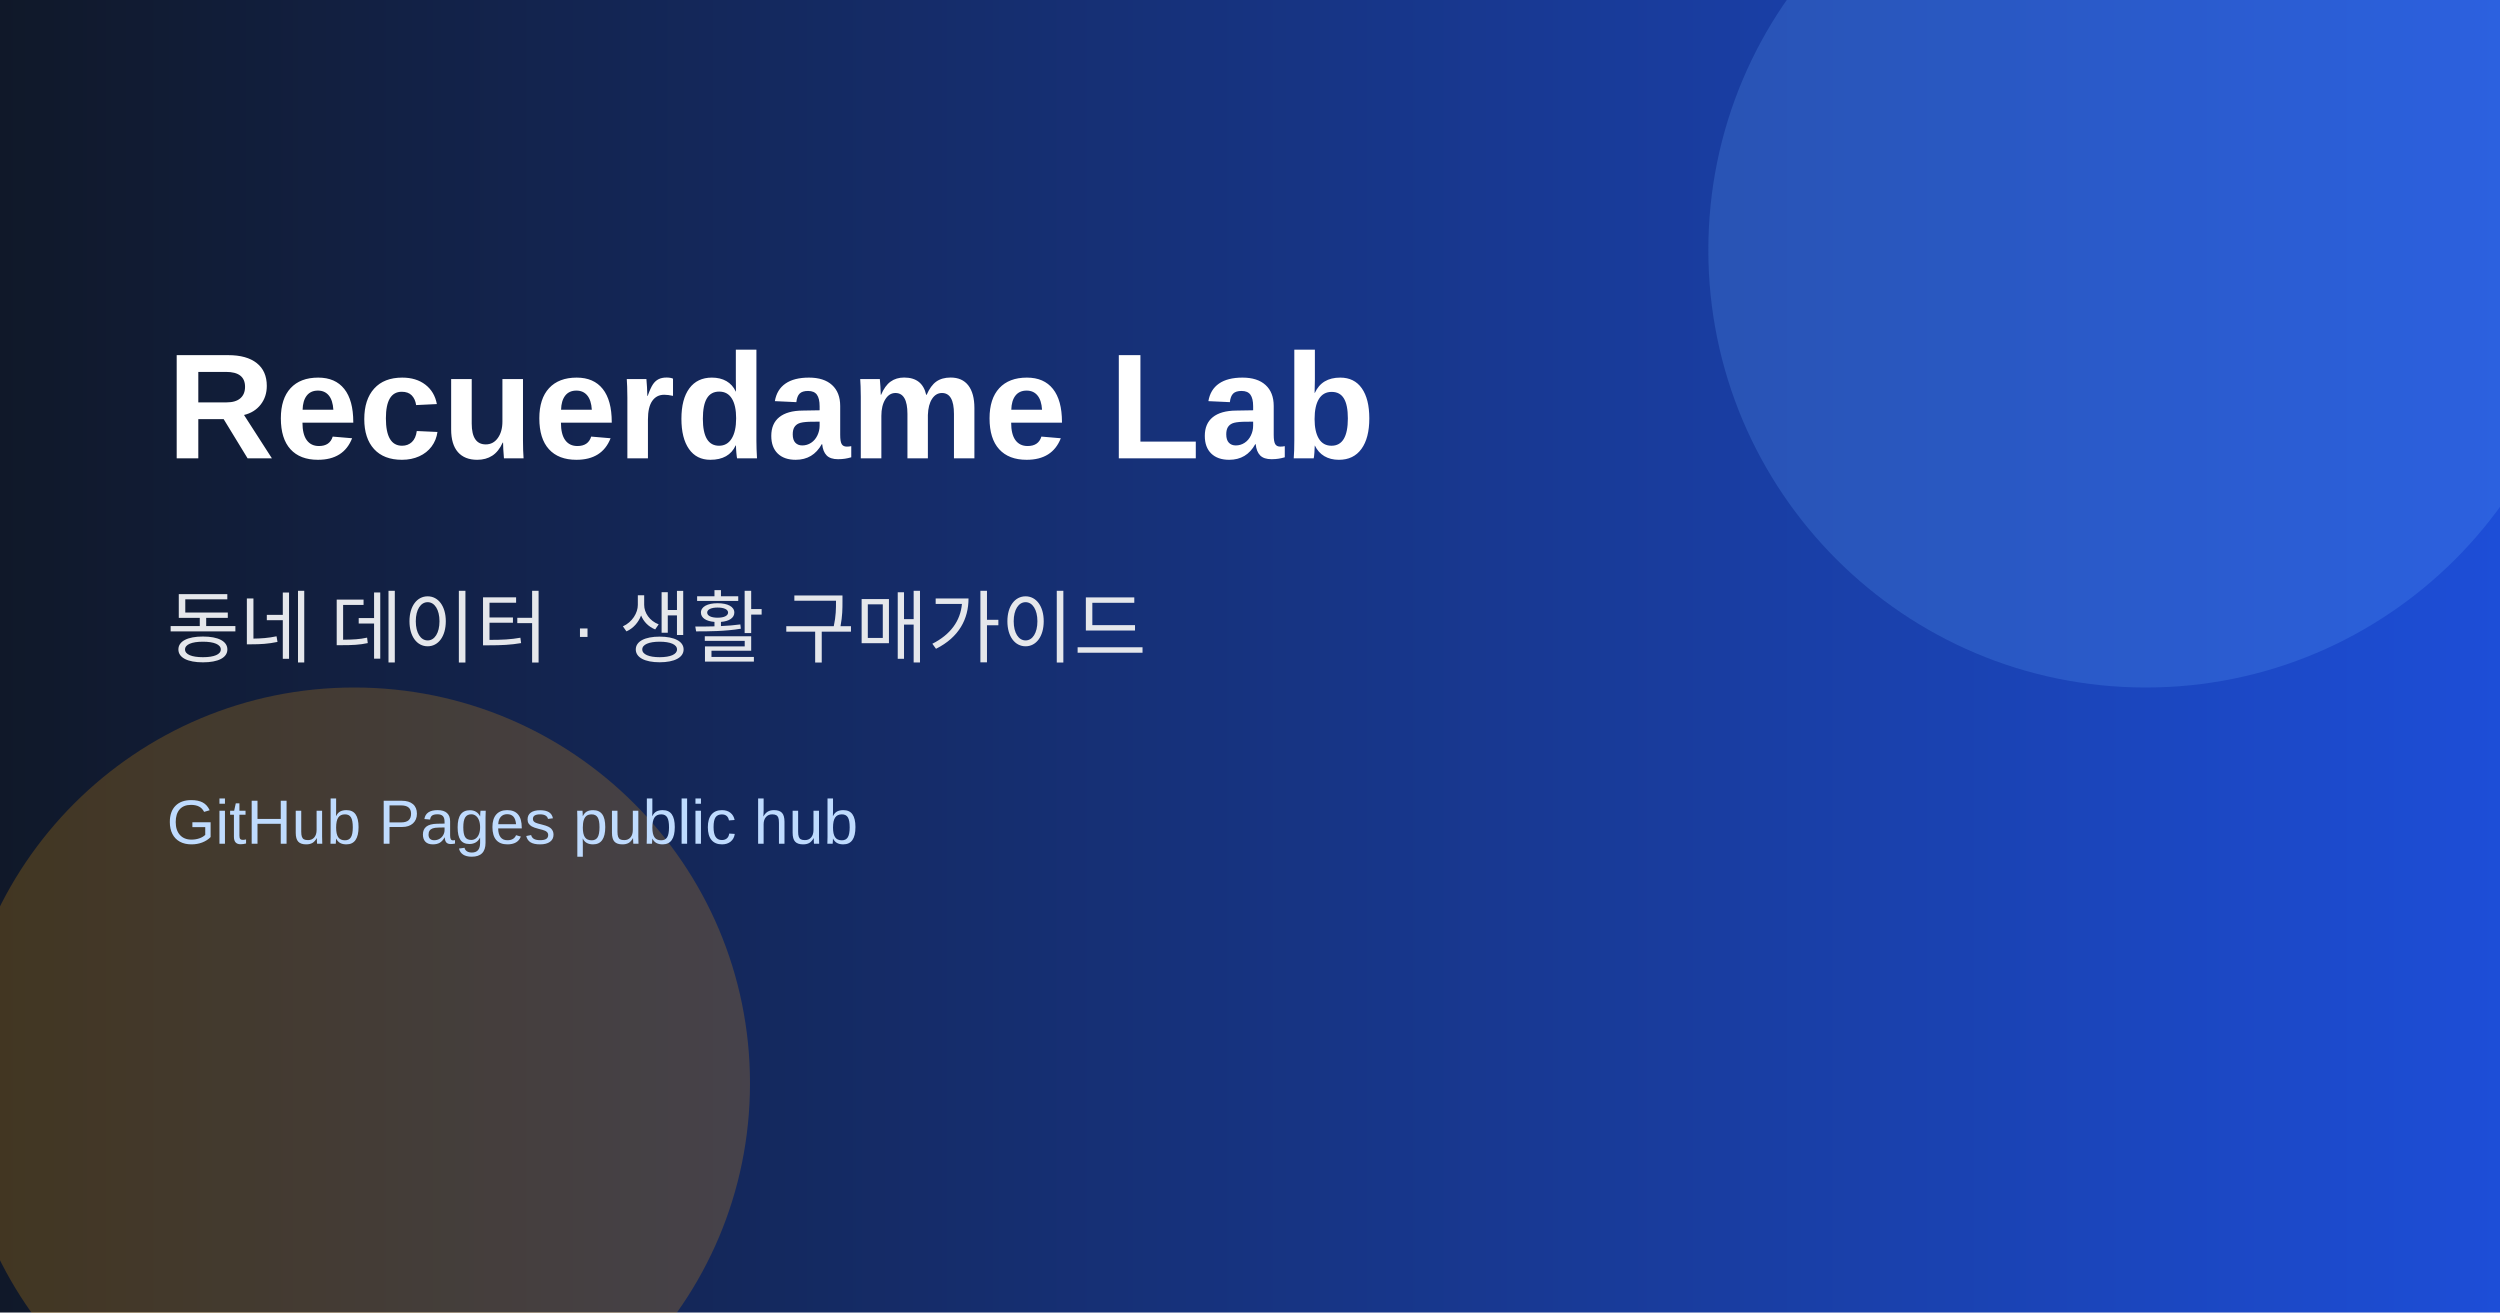
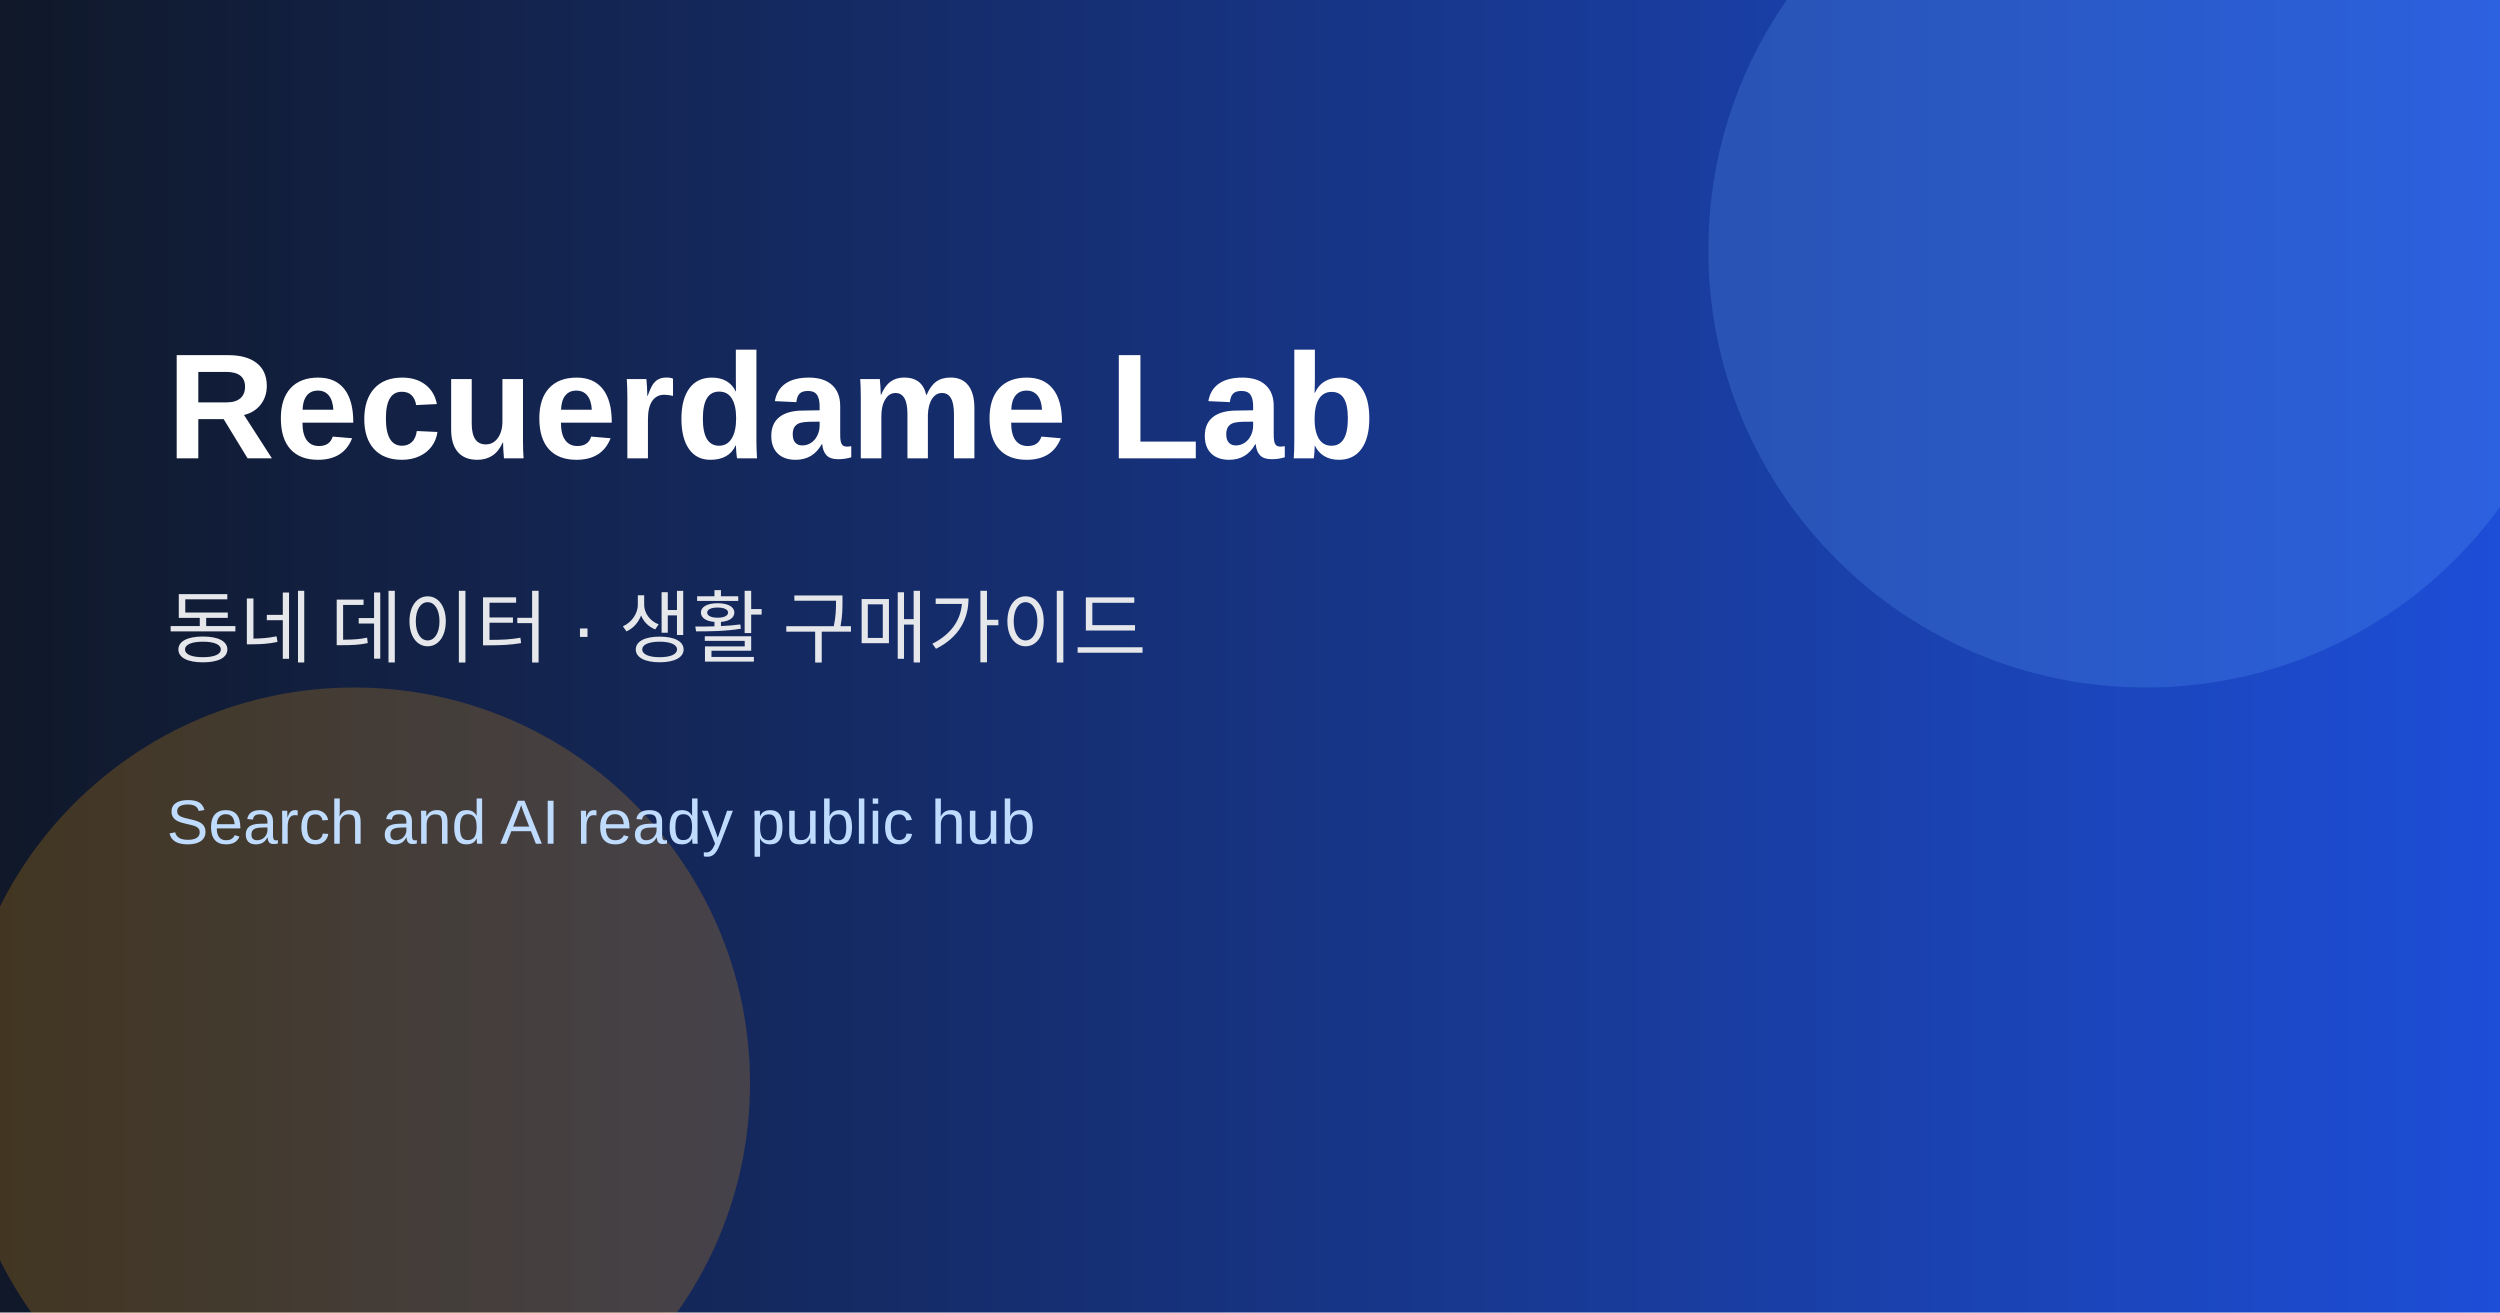
<svg xmlns="http://www.w3.org/2000/svg" width="1200" height="630" viewBox="0 0 1200 630">
  <defs>
    <linearGradient id="g" x1="0" x2="1">
      <stop stop-color="#101828" />
      <stop offset="1" stop-color="#1d4ed8" />
    </linearGradient>
  </defs>
  <rect width="1200" height="630" fill="url(#g)" />
  <circle cx="1030" cy="120" r="210" fill="#60a5fa" opacity=".22" />
  <circle cx="170" cy="520" r="190" fill="#f59e0b" opacity=".22" />
  <text x="80" y="220" fill="#fff" font-family="Arial, sans-serif" font-size="72" font-weight="800">Recuerdame Lab</text>
  <text x="80" y="315" fill="#e5e7eb" font-family="Arial, sans-serif" font-size="38">동네 데이터 · 생활 구매가이드</text>
-   <text x="80" y="405" fill="#bfdbfe" font-family="Arial, sans-serif" font-size="30">GitHub Pages public hub</text>
+   <text x="80" y="405" fill="#bfdbfe" font-family="Arial, sans-serif" font-size="30">Search and AI ready public hub</text>
</svg>
